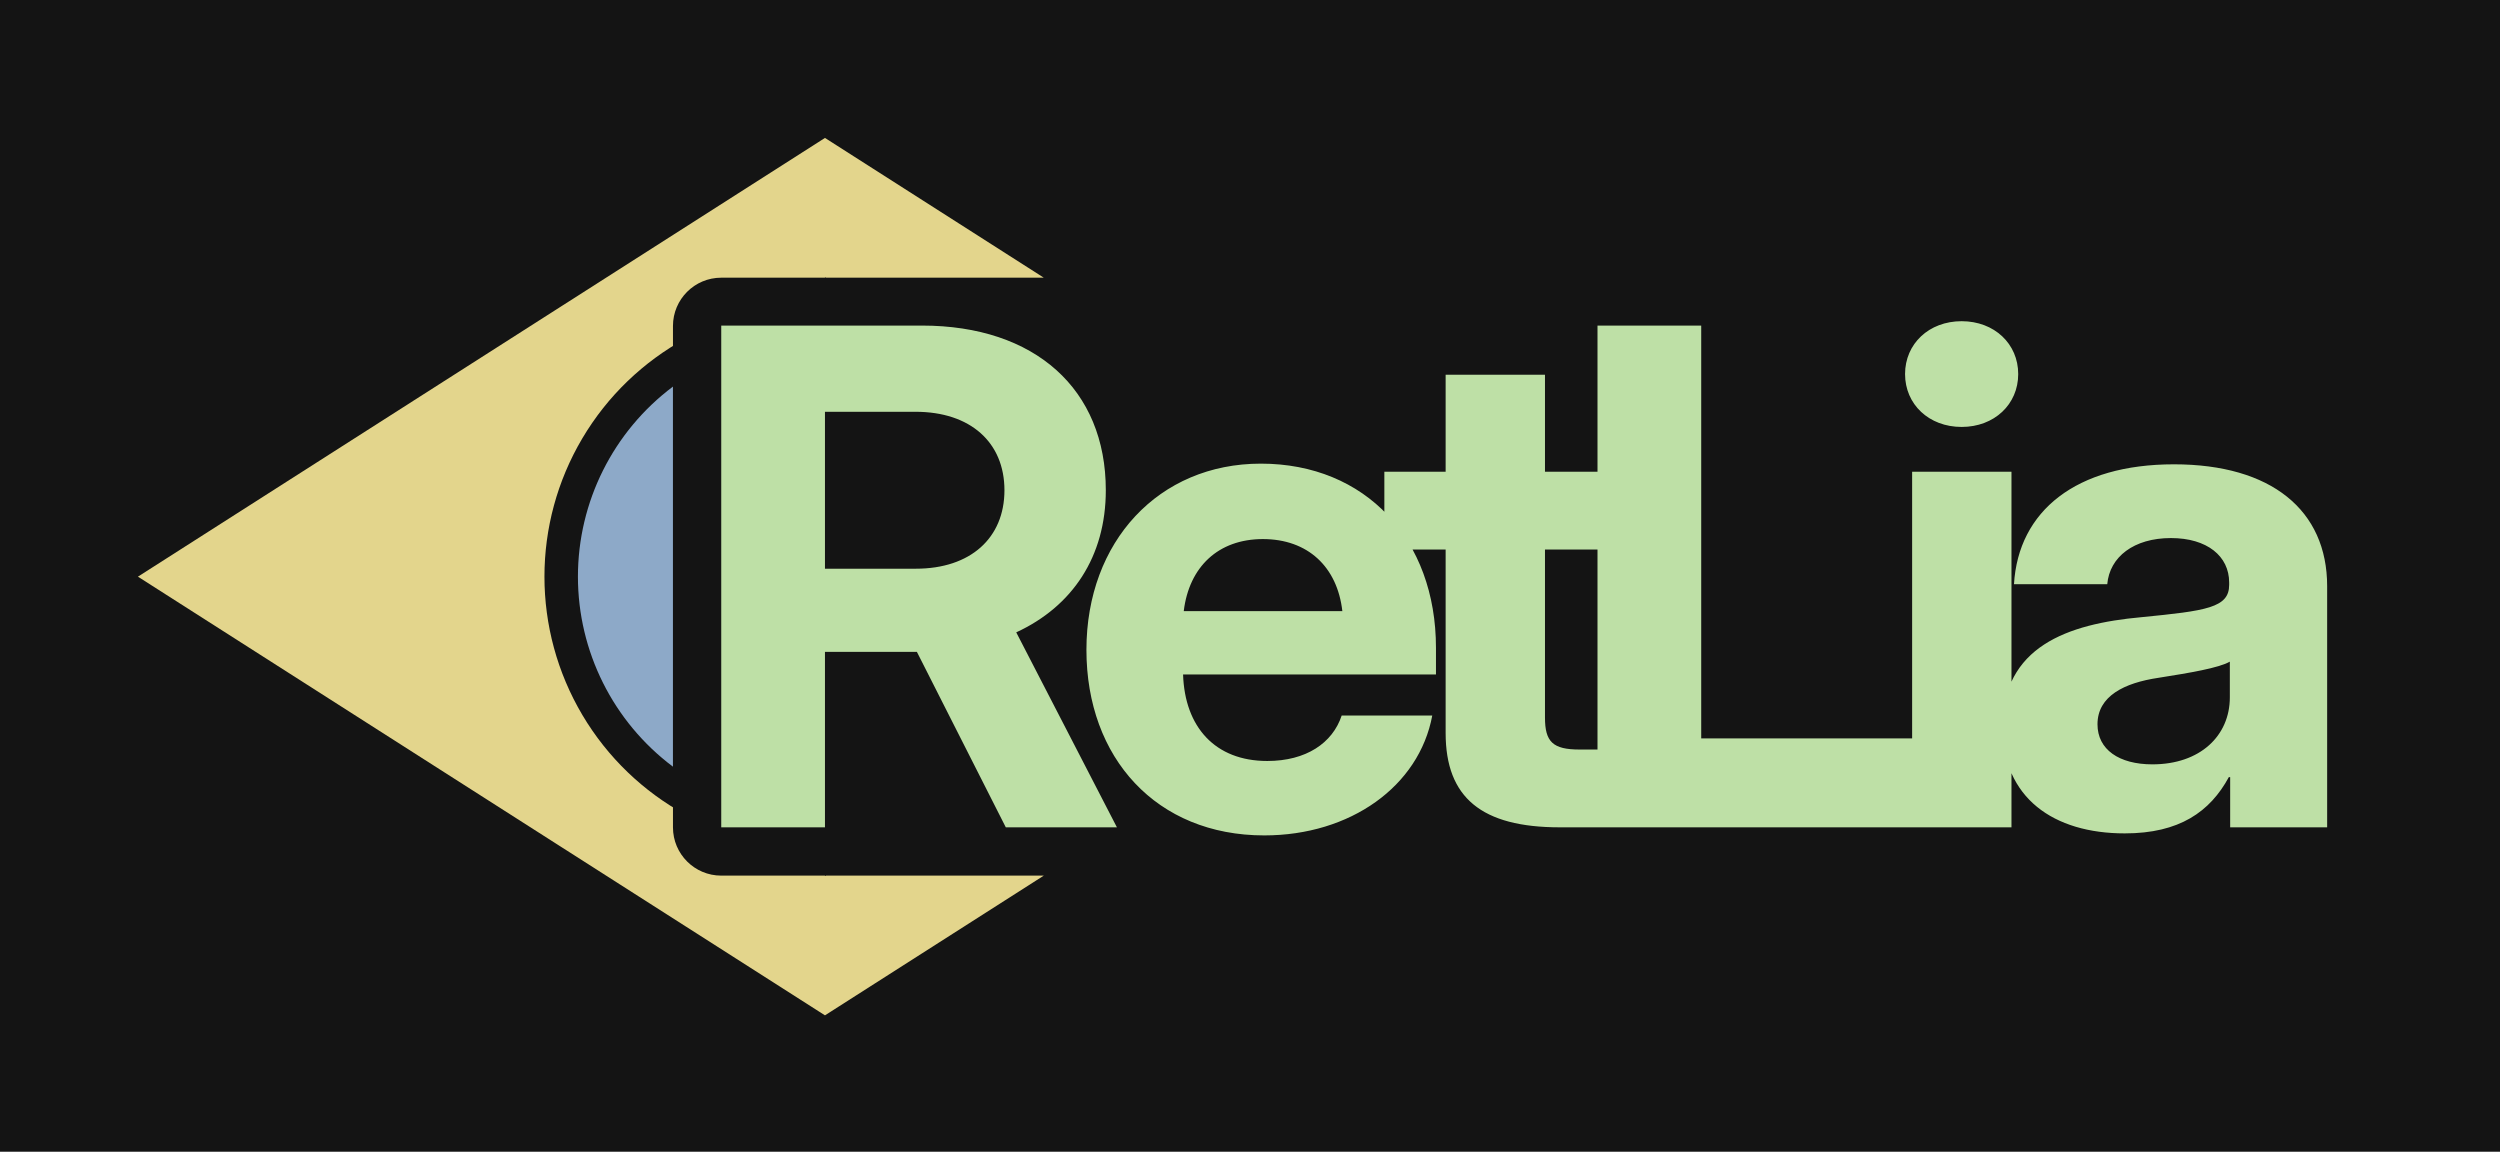
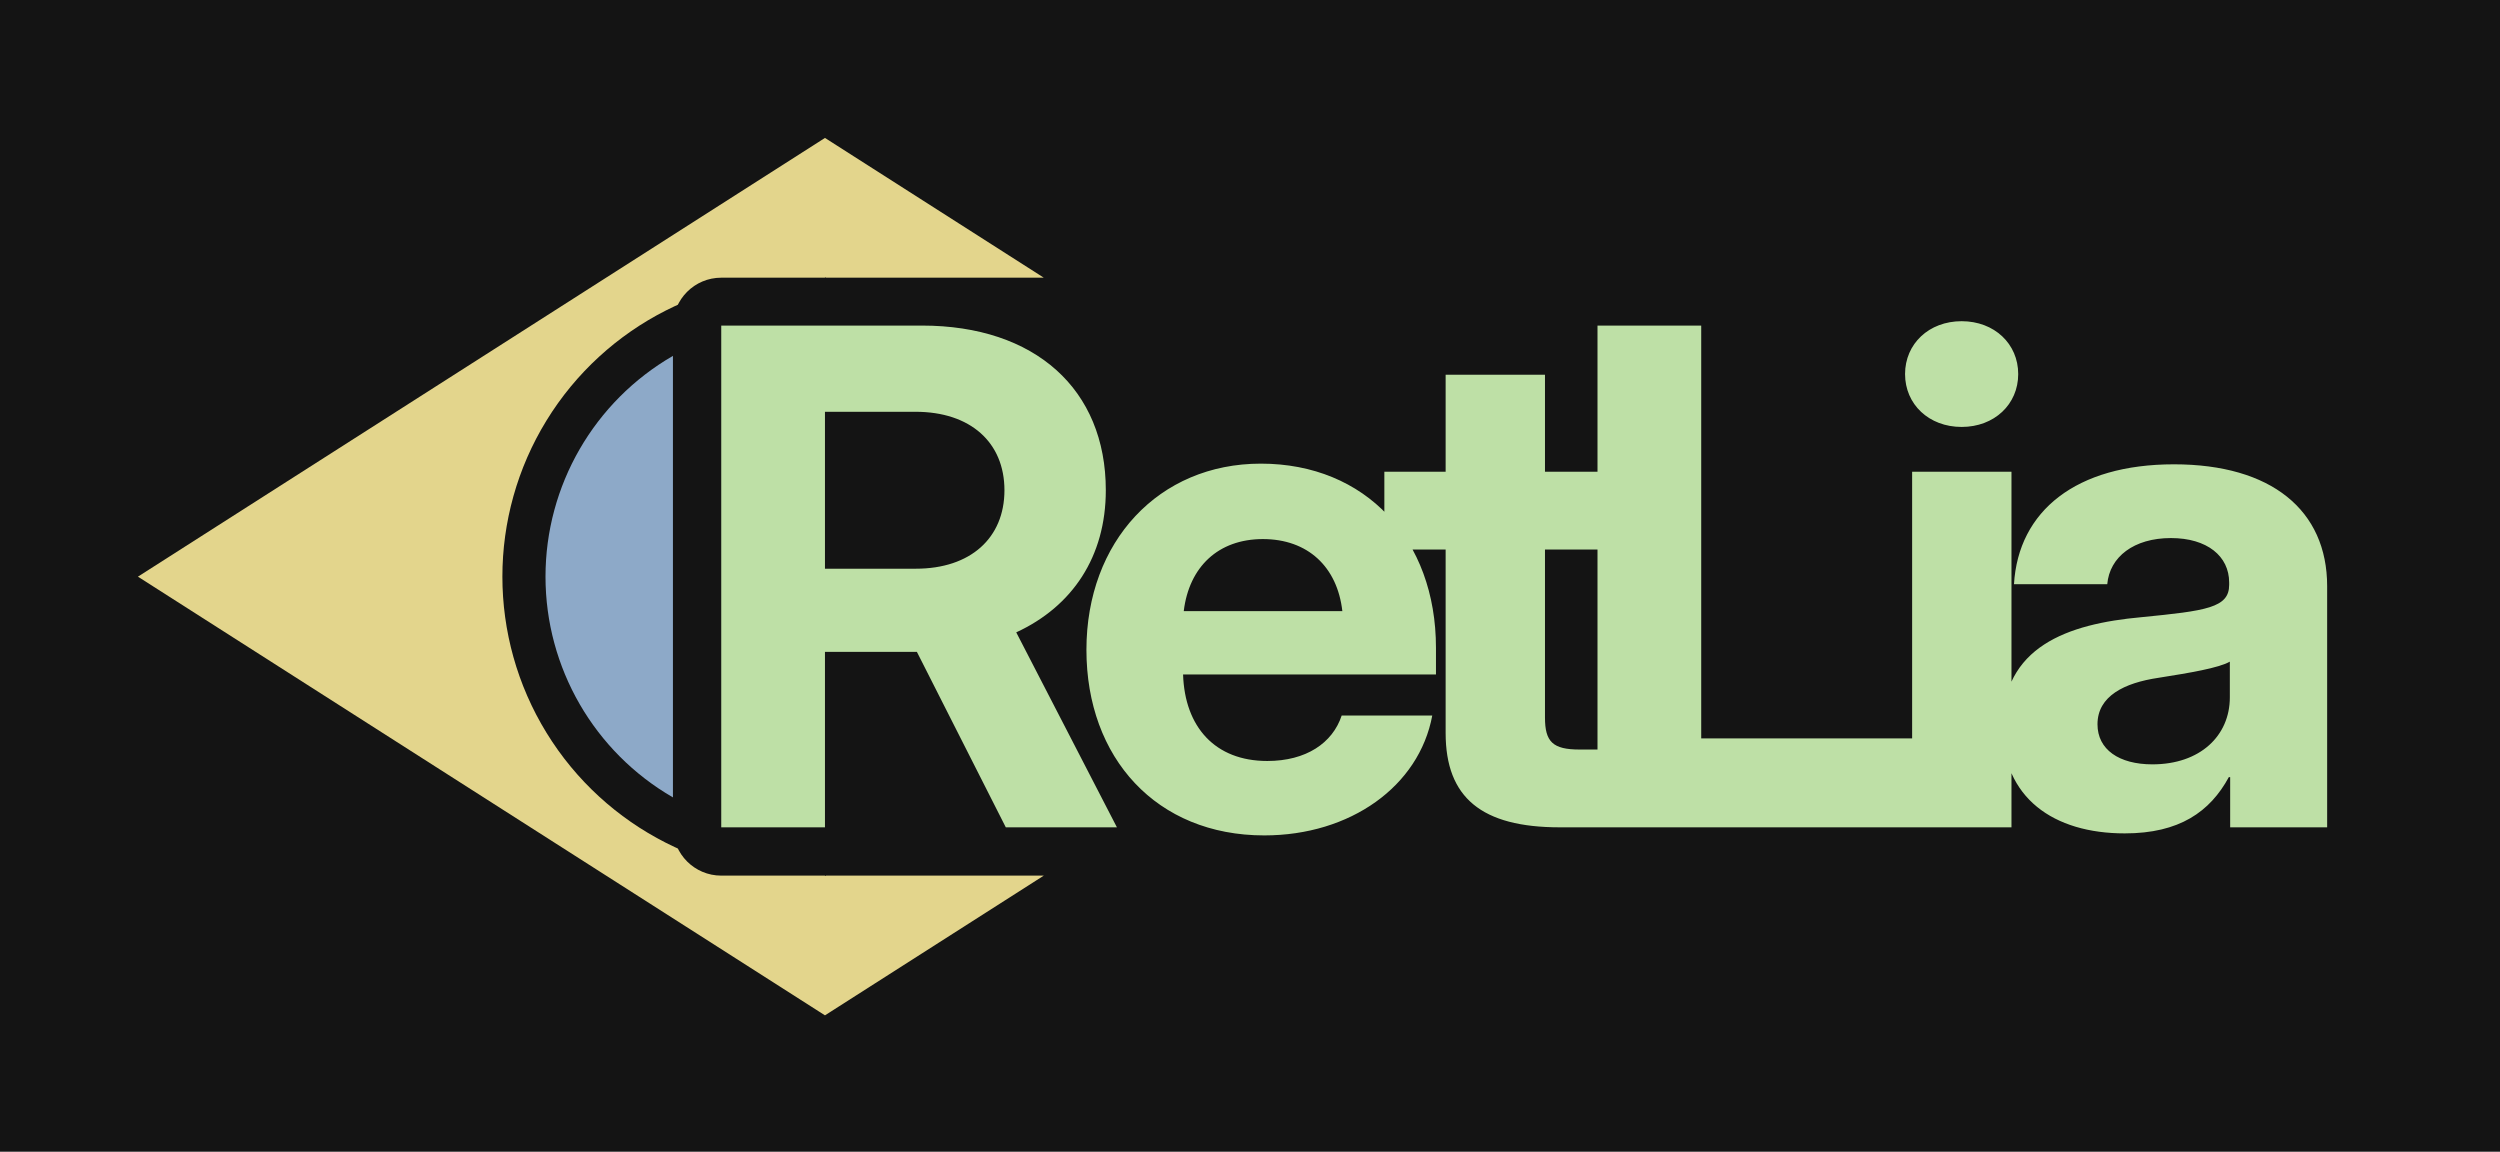
<svg xmlns="http://www.w3.org/2000/svg" width="725" height="334" viewBox="0 0 725 334">
  <rect width="100%" height="100%" fill="#141414" />
-   <path d="M239.24 40.00L302.70 80.53L239.24 80.53L239.24 88.58A78.69 78.69 0 1 0 239.24 245.87L239.24 253.93L302.70 253.93L239.24 294.45L40.00 167.23Z" fill="#E3D58C" />
-   <path d="M195.16 112.11A68.89 68.89 0 0 0 195.16 222.34Z" fill="#8DA9C8" />
+   <path d="M239.24 40.00L302.70 80.53L239.24 80.53L239.24 80.98A86.53 86.53 0 1 0 239.24 253.47L239.24 253.93L302.70 253.93L239.24 294.45L40.00 167.23Z" fill="#E3D58C" />
+   <path d="M195.16 103.20A73.93 73.93 0 0 0 195.16 231.25Z" fill="#8DA9C8" />
  <path d="M239.54 80.53H209.16A14.00 14.00 0 0 0 195.16 94.53V239.93A14.00 14.00 0 0 0 209.16 253.93H239.54Z" fill="#141414" />
  <path d="M209.161 239.925H239.239V189.046H265.606C265.704 189.046 265.802 189.046 265.899 189.046L291.681 239.925H323.907L294.708 183.382C311.016 175.863 320.684 161.409 320.684 142.171C320.684 112.874 300.177 94.417 267.364 94.417H209.161ZM239.239 164.925V119.417H265.509C281.427 119.417 291.29 128.304 291.29 142.171C291.29 156.038 281.427 164.925 265.606 164.925ZM366.626 242.269C391.626 242.269 411.548 228.011 415.356 207.503H389.087C386.45 215.511 378.735 220.687 367.505 220.687C352.368 220.687 343.579 210.823 343.091 195.589H416.431V187.874C416.431 156.429 396.02 134.456 365.649 134.456C336.059 134.456 315.063 157.015 315.063 188.46C315.063 219.808 335.376 242.269 366.626 242.269ZM343.286 177.23C344.849 164.339 353.345 156.331 366.235 156.331C379.224 156.331 387.817 164.339 389.282 177.23ZM469.138 136.8H448.044V108.675H419.235V136.8H401.462V159.359H419.235V212.581C419.235 231.331 429.684 239.925 452.341 239.925H469.138V217.366H458.102C450.29 217.366 448.044 215.12 448.044 208.089V159.359H469.138ZM463.274 239.925H559.466V214.144H493.352V94.417H463.274ZM554.519 239.925H583.327V136.8H554.519ZM568.874 123.812C578.347 123.812 585.281 117.269 585.281 108.48C585.281 99.691 578.347 93.148 568.874 93.148C559.402 93.148 552.468 99.691 552.468 108.48C552.468 117.269 559.402 123.812 568.874 123.812ZM616.183 241.683C632.003 241.683 640.89 235.433 646.359 225.374H646.749V239.925H674.874V170.003C674.874 147.933 658.663 134.652 630.441 134.652C602.12 134.652 585.324 148.128 584.054 169.417H611.105C611.788 161.507 618.82 156.038 629.562 156.038C640.109 156.038 646.456 161.312 646.456 168.929V169.613C646.456 176.253 639.816 177.132 620.968 178.988C599.484 180.941 580.734 187.581 580.734 210.823C580.734 231.429 595.577 241.683 616.183 241.683ZM624.191 221.663C614.523 221.663 608.273 217.366 608.273 210.042C608.273 201.839 616.085 198.03 625.949 196.566C635.226 195.101 643.331 193.734 646.652 191.878V202.23C646.652 213.363 638.058 221.663 624.191 221.663Z" fill="#BEE0A6" />
</svg>
